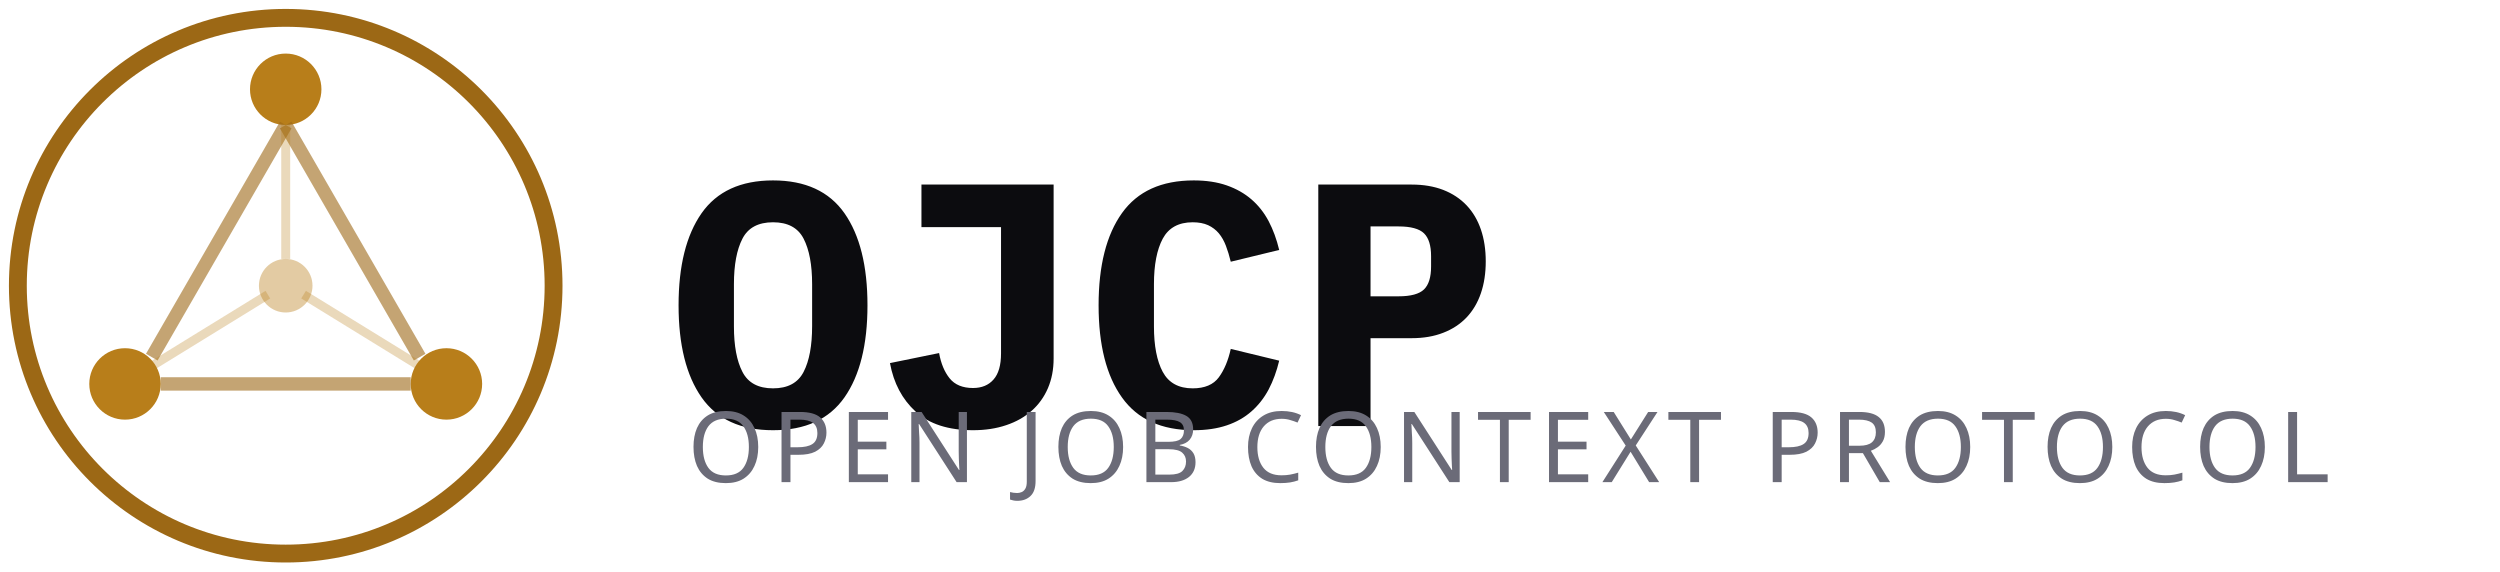
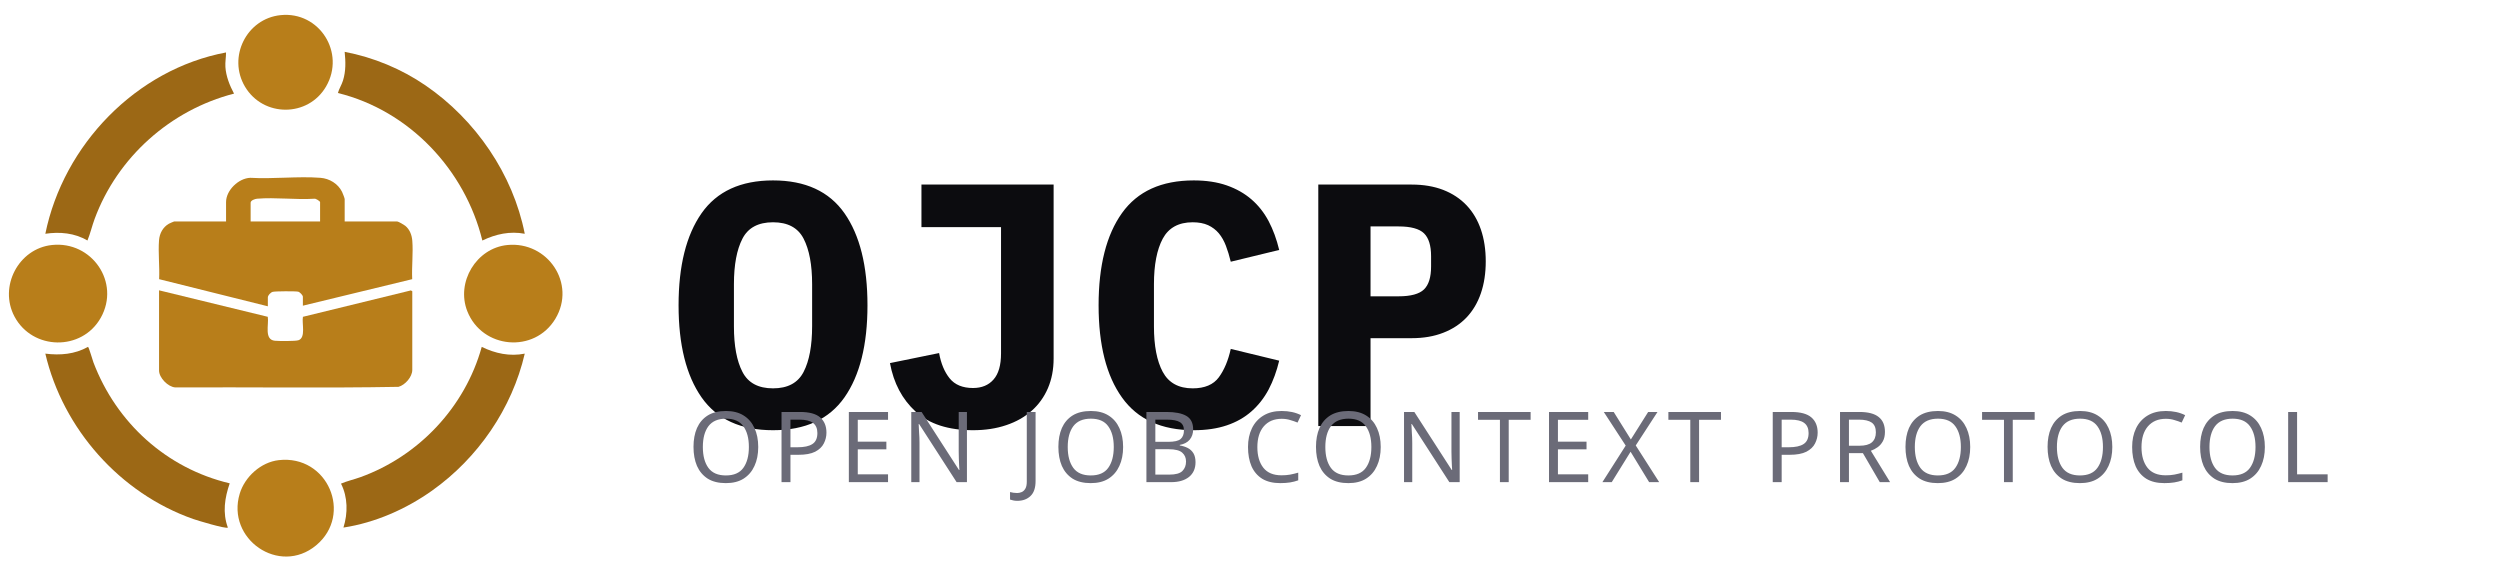
<svg xmlns="http://www.w3.org/2000/svg" width="280" height="64" viewBox="0 0 280 64" fill="none">
  <g transform="translate(0, 0)">
-     <circle cx="32" cy="32" r="30" stroke="#9c6815" stroke-width="2" fill="none" />
-     <circle cx="32" cy="10" r="4" fill="#b87e1a" />
-     <circle cx="14" cy="43" r="4" fill="#b87e1a" />
-     <circle cx="50" cy="43" r="4" fill="#b87e1a" />
-     <line x1="32" y1="14" x2="17" y2="40" stroke="#9c6815" stroke-width="1.5" opacity="0.6" />
-     <line x1="32" y1="14" x2="47" y2="40" stroke="#9c6815" stroke-width="1.5" opacity="0.6" />
-     <line x1="18" y1="43" x2="46" y2="43" stroke="#9c6815" stroke-width="1.5" opacity="0.6" />
-     <circle cx="32" cy="32" r="3" fill="#b87e1a" opacity="0.4" />
-     <line x1="32" y1="14" x2="32" y2="29" stroke="#b87e1a" stroke-width="1" opacity="0.3" />
-     <line x1="17" y1="41" x2="30" y2="33" stroke="#b87e1a" stroke-width="1" opacity="0.3" />
-     <line x1="47" y1="41" x2="34" y2="33" stroke="#b87e1a" stroke-width="1" opacity="0.3" />
+     <g transform="translate(1, 1.665) scale(0.068841)">
+       <g fill="#9c6815">
+         <path d="M353.22,61.14c.02,7.88-1.53,15.6-1.04,23.54.93,15.06,6.98,30.33,14.04,43.45-103.46,26.63-189.66,103.46-226.75,203.76-4.29,11.6-7.08,23.97-11.74,35.23-20.79-12.33-45-14.46-68.5-10.98C88.72,211.49,207.01,88.56,353.22,61.14Z" />
+         <path d="M839.22,356.14c-24.01-4.6-47.28.49-68.98,11-28.24-115.25-118.98-211.42-235.01-240.01,1.87-6.98,6.02-13.02,8.26-20.23,4.84-15.54,4.32-30.75,2.74-46.76,47.15,9.05,92.2,27.7,131.72,54.78,81.13,55.59,142.13,144.16,161.27,241.22Z" />
+         <path d="M839.22,551.15c-20.76,89.42-76.15,169.85-150.68,222.81-42.49,30.19-92.61,52.25-144.31,60.18,7.31-23.23,7.24-49.5-3.97-71.5,9.94-4.26,21.09-6.73,31.48-10.47,95.24-34.33,170.45-114.3,197.49-212.02,21.96,10.73,45.61,15.87,69.99,11.01Z" />
+         <path d="M359.2,762.18c-8.09,23.38-11.96,48.08-2.98,71.95-3.02,2.57-49.57-11.53-56.52-13.97-118.83-41.78-211.76-146.41-240.48-269.01,24.27,3.02,47.85,1.08,69.46-11,1.31.27,7.54,21.96,8.79,25.24,37.36,98.29,118.87,172.37,221.73,196.79Z" />
+       </g>
+       <g fill="#b87e1a">
+         <path d="M546.23,336.14h85.5c1.82,0,11.08,5.38,13.03,6.97,7.41,6.07,10.77,15.12,11.51,24.49,1.59,20-1.15,42.19-.16,62.41l-177.87,43.13v-14.5c0-2.57-4.98-7.68-7.71-8.29-4.28-.97-37.28-.82-41.32.26-3.36.9-7.97,5.67-7.97,9.03v14.5l-176.87-44.13c1-20.55-1.76-43.07-.16-63.41.87-11.09,6.35-21.31,16.15-26.85,1.01-.57,7.93-3.61,8.39-3.61h84.5v-31.5c0-19.28,20.38-38.89,39.46-39.54,37.11,2.21,77.34-2.81,114.07,0,14.65,1.12,28.62,9.53,35.18,22.82.89,1.81,4.28,10.41,4.28,11.72v36.5ZM506.23,336.14v-31.5c0-1.38-7.18-6.31-9.5-5.5-30.11,1.91-63.31-2.54-93.04-.04-3.32.28-10.46,2.64-10.46,6.54v30.5h113Z" />
+         <path d="M244.23,448.14l176.9,43.09c2.07,12.24-6.38,37.26,11.55,38.96,6.47.61,33.24.82,38.28-.82,12.58-4.09,5.31-27.85,7.36-38.14l175.63-42.93,2.28,1.33v128c0,11.37-11.61,24.6-22.45,27.55-120.8,2.21-242.08.31-363.06.96-11.93-.77-26.49-15.78-26.49-27.51v-130.5Z" />
+         <path d="M70,374.42c64.97-6.9,111.74,60.94,79.4,118.4-30.69,54.52-110.98,53.17-140.35-2-25.83-48.53,6.42-110.61,60.95-116.4Z" />
+         <path d="M811.02,374.43c65.54-6.37,112.39,62.84,78.01,120.01-34.11,56.73-119.1,49.11-143.29-12.32-18.61-47.26,14.68-102.77,65.28-107.69Z" />
+         <path d="M439,724.42c79.73-9.02,121.2,88.48,60.7,138.7-59.81,49.64-146.53-10.31-124.19-84.19,8.32-27.53,34.48-51.22,63.5-54.5Z" />
+         <path d="M442.02.43c62.96-6.48,105.86,61.07,74.01,116.01-29.21,50.4-102.28,50.39-131.98.36-28.57-48.11,2.49-110.67,57.96-116.38Z" />
+       </g>
+     </g>
  </g>
  <g transform="translate(76, 8) scale(0.775)" fill="#0c0c0f">
    <path d="M13.65 51.85Q6.65 51.85 3.32 47.10Q0 42.35 0 33.80Q0 25.25 3.32 20.50Q6.65 15.75 13.65 15.75Q20.65 15.75 23.98 20.50Q27.30 25.25 27.30 33.80Q27.30 42.35 23.98 47.10Q20.65 51.85 13.65 51.85M13.65 45.80Q16.85 45.80 18.07 43.42Q19.30 41.05 19.30 36.80L19.30 30.75Q19.30 26.55 18.07 24.17Q16.85 21.80 13.65 21.80Q10.45 21.80 9.23 24.17Q8 26.55 8 30.75L8 36.85Q8 41.05 9.23 43.42Q10.45 45.80 13.65 45.80ZM54.20 16.35L54.20 41.50Q54.20 43.85 53.38 45.77Q52.55 47.70 51.02 49.05Q49.50 50.40 47.35 51.12Q45.20 51.85 42.55 51.85Q37.20 51.85 34.27 49.17Q31.35 46.50 30.55 42.15L37.65 40.70Q38.05 42.95 39.17 44.35Q40.30 45.75 42.55 45.75Q44.45 45.75 45.52 44.52Q46.60 43.30 46.60 40.75L46.60 22.50L35.10 22.50L35.10 16.35L54.20 16.35ZM74.45 51.85Q67.45 51.85 64.08 47.12Q60.70 42.40 60.70 33.80Q60.70 25.20 64.08 20.47Q67.45 15.75 74.45 15.75Q77.15 15.75 79.22 16.47Q81.30 17.20 82.80 18.50Q84.30 19.80 85.28 21.65Q86.25 23.50 86.80 25.80L79.80 27.50Q79.50 26.25 79.10 25.20Q78.70 24.15 78.08 23.40Q77.45 22.65 76.53 22.22Q75.60 21.80 74.30 21.80Q71.25 21.80 69.97 24.17Q68.70 26.55 68.70 30.75L68.70 36.85Q68.70 41.05 69.97 43.42Q71.25 45.80 74.30 45.80Q76.90 45.80 78.08 44.20Q79.25 42.60 79.80 40.10L86.80 41.80Q86.25 44.10 85.28 45.95Q84.30 47.80 82.80 49.12Q81.30 50.45 79.22 51.15Q77.15 51.85 74.45 51.85ZM92.45 51.25L92.45 16.35L105.95 16.35Q108.50 16.35 110.50 17.12Q112.50 17.90 113.88 19.35Q115.25 20.80 115.95 22.85Q116.65 24.90 116.65 27.45Q116.65 30.00 115.95 32.05Q115.25 34.10 113.88 35.55Q112.50 37.00 110.50 37.77Q108.50 38.55 105.95 38.55L100 38.55L100 51.25L92.45 51.25M100 32.50L104.05 32.50Q106.70 32.50 107.73 31.50Q108.75 30.50 108.75 28.20L108.75 26.70Q108.75 24.40 107.73 23.40Q106.70 22.40 104.05 22.40L100 22.40L100 32.50Z" />
  </g>
  <text x="77" y="54" font-family="'IBM Plex Sans', sans-serif" font-weight="300" font-size="11" fill="#6b6b78" letter-spacing="0.08em">OPEN JOB CONTEXT PROTOCOL</text>
</svg>
